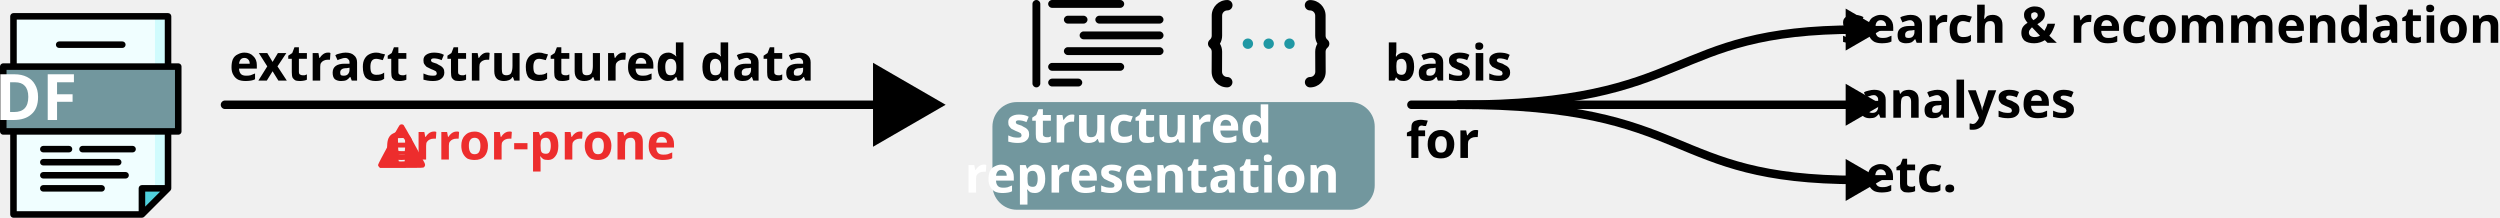
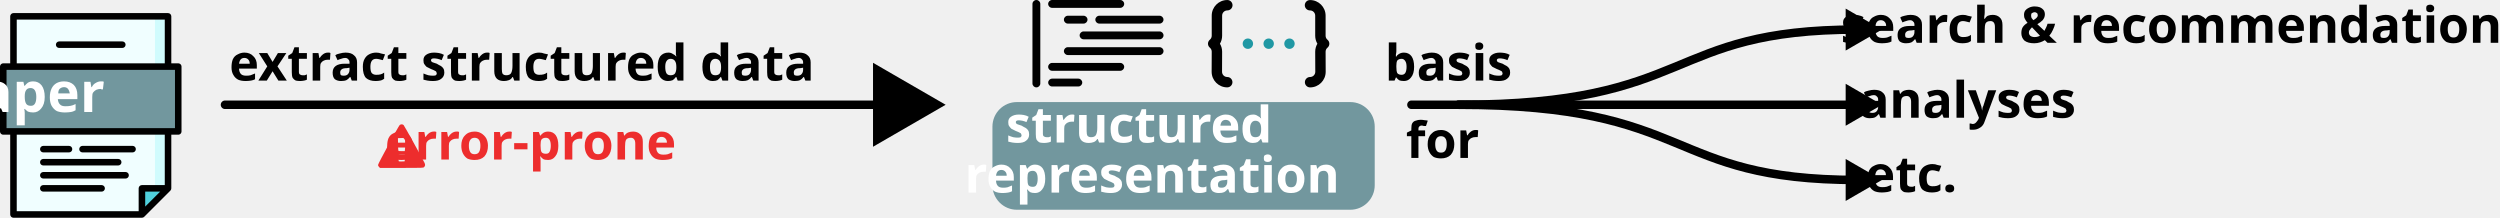
<svg xmlns="http://www.w3.org/2000/svg" width="87.97mm" height="7.661mm" viewBox="0 0 87.97 7.661" version="1.1" id="svg884">
  <defs id="defs878">
    <marker orient="auto" refY="0" refX="0" id="marker7585" style="overflow:visible">
      <path id="path7583" d="M 5.77,0 -2.88,5 V -5 Z" style="fill:#000000;fill-opacity:1;fill-rule:evenodd;stroke:#000000;stroke-width:1pt;stroke-opacity:1" transform="scale(0.4)" />
    </marker>
    <marker orient="auto" refY="0" refX="0" id="TriangleOutL" style="overflow:visible">
      <path id="path5757" d="M 5.77,0 -2.88,5 V -5 Z" style="fill:#000000;fill-opacity:1;fill-rule:evenodd;stroke:#000000;stroke-width:1pt;stroke-opacity:1" transform="scale(0.8)" />
    </marker>
    <marker orient="auto" refY="0" refX="0" id="marker5977" style="overflow:visible">
      <path id="path5760" d="M 5.77,0 -2.88,5 V -5 Z" style="fill:#000000;fill-opacity:1;fill-rule:evenodd;stroke:#000000;stroke-width:1pt;stroke-opacity:1" transform="scale(0.4)" />
    </marker>
    <marker orient="auto" refY="0" refX="0" id="marker5878" style="overflow:visible">
      <path id="path5642" style="fill:#000000;fill-opacity:1;fill-rule:evenodd;stroke:#000000;stroke-width:0.625;stroke-linejoin:round;stroke-opacity:1" d="M 8.719,4.034 -2.207,0.016 8.719,-4.002 c -1.745,2.372 -1.735,5.617 -6e-7,8.035 z" transform="scale(-0.6)" />
    </marker>
    <marker orient="auto" refY="0" refX="0" id="marker15904" style="overflow:visible">
      <path id="path15902" d="M 5.77,0 -2.88,5 V -5 Z" style="fill:#8a8a8a;fill-opacity:1;fill-rule:evenodd;stroke:#8a8a8a;stroke-width:1pt;stroke-opacity:1" transform="scale(0.8)" />
    </marker>
    <marker style="overflow:visible" id="TriangleOutM" refX="0" refY="0" orient="auto">
      <path transform="scale(0.4)" style="fill:#000000;fill-opacity:1;fill-rule:evenodd;stroke:#000000;stroke-width:1pt;stroke-opacity:1" d="M 5.77,0 -2.88,5 V -5 Z" id="path1065" />
    </marker>
    <marker style="overflow:visible" id="Arrow2Mend" refX="0" refY="0" orient="auto">
      <path transform="scale(-0.6)" d="M 8.719,4.034 -2.207,0.016 8.719,-4.002 c -1.745,2.372 -1.735,5.617 -6e-7,8.035 z" style="fill:#000000;fill-opacity:1;fill-rule:evenodd;stroke:#000000;stroke-width:0.625;stroke-linejoin:round;stroke-opacity:1" id="path947" />
    </marker>
    <marker style="overflow:visible" id="TriangleOutL-3" refX="0" refY="0" orient="auto">
      <path transform="scale(0.8)" style="fill:#000000;fill-opacity:1;fill-rule:evenodd;stroke:#000000;stroke-width:1pt;stroke-opacity:1" d="M 5.77,0 -2.88,5 V -5 Z" id="path1062-2" />
    </marker>
    <marker style="overflow:visible" id="TriangleOutL-0" refX="0" refY="0" orient="auto">
      <path transform="scale(0.8)" style="fill:#ffffff;fill-opacity:1;fill-rule:evenodd;stroke:#8a8a8a;stroke-width:1pt;stroke-opacity:1" d="M 5.77,0 -2.88,5 V -5 Z" id="path1062-8" />
    </marker>
    <marker style="overflow:visible" id="TriangleOutL-0-1" refX="0" refY="0" orient="auto">
      <path transform="scale(0.8)" style="fill:#ffffff;fill-opacity:1;fill-rule:evenodd;stroke:#2b06ff;stroke-width:1pt;stroke-opacity:1" d="M 5.77,0 -2.88,5 V -5 Z" id="path1062-8-6" />
    </marker>
    <marker style="overflow:visible" id="TriangleOutL-0-1-2" refX="0" refY="0" orient="auto">
      <path transform="scale(0.8)" style="fill:#ffffff;fill-opacity:1;fill-rule:evenodd;stroke:#8a8a8a;stroke-width:1pt;stroke-opacity:1" d="M 5.77,0 -2.88,5 V -5 Z" id="path1062-8-6-1" />
    </marker>
    <marker style="overflow:visible" id="TriangleOutL-0-9" refX="0" refY="0" orient="auto">
      <path transform="scale(0.8)" style="fill:#ffffff;fill-opacity:1;fill-rule:evenodd;stroke:#2b06ff;stroke-width:1pt;stroke-opacity:1" d="M 5.77,0 -2.88,5 V -5 Z" id="path1062-8-64" />
    </marker>
    <marker style="overflow:visible" id="TriangleOutL-0-8" refX="0" refY="0" orient="auto">
      <path transform="scale(0.8)" style="fill:#ffffff;fill-opacity:1;fill-rule:evenodd;stroke:#8a8a8a;stroke-width:1pt;stroke-opacity:1" d="M 5.77,0 -2.88,5 V -5 Z" id="path1062-8-1" />
    </marker>
    <marker style="overflow:visible" id="TriangleOutL-0-3" refX="0" refY="0" orient="auto">
      <path transform="scale(0.8)" style="fill:#ffffff;fill-opacity:1;fill-rule:evenodd;stroke:#8a8a8a;stroke-width:1pt;stroke-opacity:1" d="M 5.77,0 -2.88,5 V -5 Z" id="path1062-8-7" />
    </marker>
    <marker style="overflow:visible" id="TriangleOutL-0-3-7" refX="0" refY="0" orient="auto">
      <path transform="scale(0.8)" style="fill:#ffffff;fill-opacity:1;fill-rule:evenodd;stroke:#8a8a8a;stroke-width:1pt;stroke-opacity:1" d="M 5.77,0 -2.88,5 V -5 Z" id="path1062-8-7-4" />
    </marker>
    <marker style="overflow:visible" id="TriangleOutL-0-3-7-2" refX="0" refY="0" orient="auto">
      <path transform="scale(0.8)" style="fill:#ffffff;fill-opacity:1;fill-rule:evenodd;stroke:#8a8a8a;stroke-width:1pt;stroke-opacity:1" d="M 5.77,0 -2.88,5 V -5 Z" id="path1062-8-7-4-5" />
    </marker>
    <marker style="overflow:visible" id="TriangleOutL-0-3-7-2-9" refX="0" refY="0" orient="auto">
      <path transform="scale(0.8)" style="fill:#ffffff;fill-opacity:1;fill-rule:evenodd;stroke:#8a8a8a;stroke-width:1pt;stroke-opacity:1" d="M 5.77,0 -2.88,5 V -5 Z" id="path1062-8-7-4-5-0" />
    </marker>
    <style id="style7882">.cls-1{fill:none;}</style>
    <marker style="overflow:visible" id="TriangleOutL-3-1" refX="0" refY="0" orient="auto">
      <path transform="scale(0.8)" style="fill:#000000;fill-opacity:1;fill-rule:evenodd;stroke:#000000;stroke-width:1pt;stroke-opacity:1" d="M 5.77,0 -2.88,5 V -5 Z" id="path1062-2-4" />
    </marker>
    <marker orient="auto" refY="0" refX="0" id="marker7585-2" style="overflow:visible">
      <path id="path7583-0" d="M 5.77,0 -2.88,5 V -5 Z" style="fill:#000000;fill-opacity:1;fill-rule:evenodd;stroke:#000000;stroke-width:1pt;stroke-opacity:1" transform="scale(0.4)" />
    </marker>
    <marker orient="auto" refY="0" refX="0" id="marker7585-2-8" style="overflow:visible">
      <path id="path7583-0-9" d="M 5.77,0 -2.88,5 V -5 Z" style="fill:#000000;fill-opacity:1;fill-rule:evenodd;stroke:#000000;stroke-width:1pt;stroke-opacity:1" transform="scale(0.4)" />
    </marker>
  </defs>
  <g id="layer1" transform="translate(52.00984,-361.2584)">
    <text xml:space="preserve" style="font-style:normal;font-variant:normal;font-weight:normal;font-stretch:normal;font-size:5.644px;line-height:1em;font-family:'Linux Libertine Display O';-inkscape-font-specification:'Linux Libertine Display O';text-align:center;letter-spacing:0px;word-spacing:0px;writing-mode:lr-tb;text-anchor:middle;fill:#000000;fill-opacity:1;stroke:none;stroke-width:0.265" x="-197.782" y="100.591" id="text4640">
      <tspan id="tspan4638" x="-197.782" y="105.017" style="stroke-width:0.265" />
    </text>
    <g id="g5581" transform="translate(-4.568763)">
      <polygon transform="matrix(0.01406458,0,0,0.01406458,-47.84831,361.7186)" id="polygon4822-9-6-8-0-3" points="394.894,460.255 416.681,8.17 449.362,8.17 449.362,438.468 " style="fill:#d0fbfd;stroke-width:35.732" />
      <polygon transform="matrix(0.01406458,0,0,0.01406458,-47.84831,361.7186)" id="polygon4824-7-3-5-5-6" points="62.638,503.83 384,503.83 416.681,449.362 416.681,8.17 62.638,8.17 " style="fill:#f0feff;stroke-width:35.732" />
      <g transform="matrix(0.01406458,0,0,0.01406458,-47.84831,361.7186)" id="g4834-3-2-9-1-7" style="stroke-width:35.732">
        <polygon id="polygon4826-6-0-7-1-5" points="449.362,438.468 384,438.468 384,503.83 " style="fill:#50d1dd;stroke-width:35.732" />
      </g>
      <path id="path4836-3-5-8-0-3" d="m -41.528,361.719 h -5.439 c -0.063,0 -0.115,0.051 -0.115,0.115 v 6.971 c 0,0.063 0.051,0.115 0.115,0.115 h 4.52 c 0.03,0 0.06,-0.012 0.081,-0.034 l 0.919,-0.919 c 0.022,-0.021 0.034,-0.051 0.034,-0.081 v -6.052 c 0,-0.063 -0.051,-0.115 -0.115,-0.115 z m -5.324,0.23 h 5.209 v 5.822 h -0.804 c -0.063,0 -0.115,0.051 -0.115,0.115 v 0.804 h -4.29 z m 5.047,6.052 -0.527,0.527 v -0.527 z" style="stroke-width:0.503" />
      <path id="path4838-1-4-3-6-5" d="m -43.865,367.771 h -2.053 c -0.063,0 -0.115,0.051 -0.115,0.115 0,0.064 0.051,0.115 0.115,0.115 h 2.053 c 0.063,0 0.115,-0.051 0.115,-0.115 0,-0.063 -0.051,-0.115 -0.115,-0.115 z" style="stroke-width:0.503" />
      <path id="path4840-9-7-1-4-6" d="m -43.022,367.311 h -2.895 c -0.063,0 -0.115,0.051 -0.115,0.115 0,0.064 0.051,0.115 0.115,0.115 h 2.895 c 0.063,0 0.115,-0.051 0.115,-0.115 0,-0.063 -0.051,-0.115 -0.115,-0.115 z" style="stroke-width:0.503" />
      <path id="path4842-4-6-8-6-2" d="m -43.282,366.851 h -2.635 c -0.063,0 -0.115,0.051 -0.115,0.115 0,0.064 0.051,0.115 0.115,0.115 h 2.635 c 0.063,0 0.115,-0.051 0.115,-0.115 0,-0.064 -0.051,-0.115 -0.115,-0.115 z" style="stroke-width:0.503" />
      <g transform="translate(0,0.919225)" id="g5540">
        <path style="stroke-width:0.503" d="m -44.653,365.587 c 0,0.063 0.051,0.115 0.115,0.115 h 1.762 c 0.063,0 0.115,-0.051 0.115,-0.115 0,-0.064 -0.051,-0.115 -0.115,-0.115 h -1.762 c -0.063,0 -0.115,0.051 -0.115,0.115 z" id="path4848-4-9-4-8-2" />
        <path style="stroke-width:0.503" d="m -45.917,365.702 h 0.904 c 0.063,0 0.115,-0.051 0.115,-0.115 0,-0.063 -0.051,-0.115 -0.115,-0.115 h -0.904 c -0.063,0 -0.115,0.051 -0.115,0.115 -1.5e-5,0.064 0.051,0.115 0.115,0.115 z" id="path4850-5-3-3-6-7" />
      </g>
      <path id="path4838-1-4-3-6-8-0" d="m -43.221,364.637 h -2.696 c -0.063,0 -0.115,0.051 -0.115,0.115 0,0.064 0.051,0.115 0.115,0.115 h 2.696 c 0.063,0 0.115,-0.051 0.115,-0.115 0,-0.064 -0.051,-0.115 -0.115,-0.115 z" style="stroke-width:0.503" />
      <path id="path4840-9-7-1-4-5-9" d="m -42.578,364.177 h -3.339 c -0.063,0 -0.115,0.051 -0.115,0.115 0,0.063 0.051,0.115 0.115,0.115 h 3.339 c 0.063,0 0.115,-0.051 0.115,-0.115 0,-0.064 -0.051,-0.115 -0.115,-0.115 z" style="stroke-width:0.503" />
      <path id="path4842-4-6-8-6-1-3" d="m -42.639,363.718 h -3.278 c -0.063,0 -0.115,0.051 -0.115,0.115 0,0.064 0.051,0.115 0.115,0.115 h 3.278 c 0.063,0 0.115,-0.051 0.115,-0.115 0,-0.063 -0.051,-0.115 -0.115,-0.115 z" style="stroke-width:0.503" />
      <path id="path4846-8-6-6-5-9-6" d="m -43.137,362.716 h -2.222 c -0.063,0 -0.115,0.051 -0.115,0.115 0,0.063 0.051,0.115 0.115,0.115 h 2.222 c 0.063,0 0.115,-0.051 0.115,-0.115 0,-0.064 -0.051,-0.115 -0.115,-0.115 z" style="stroke-width:0.503" />
      <g transform="translate(0,-0.01086203)" id="g5487">
        <rect style="opacity:1;vector-effect:none;fill:#72979e;fill-opacity:1;fill-rule:nonzero;stroke:#000000;stroke-width:0.23;stroke-linecap:round;stroke-linejoin:round;stroke-miterlimit:4;stroke-dasharray:none;stroke-dashoffset:0;stroke-opacity:1;paint-order:normal" id="rect5473" width="6.157" height="2.281" x="-47.326" y="363.613" />
-         <text xml:space="preserve" style="font-style:normal;font-variant:normal;font-weight:bold;font-stretch:normal;font-size:2.254px;line-height:1em;font-family:'Linux Biolinum O';-inkscape-font-specification:'Linux Biolinum O Bold';text-align:center;letter-spacing:0px;word-spacing:0px;writing-mode:lr-tb;text-anchor:middle;fill:#ffffff;fill-opacity:1;stroke:none;stroke-width:0.338" x="-44.249" y="365.49" id="text5447">
-           <tspan id="tspan5445" x="-44.249" y="365.49" style="font-style:normal;font-variant:normal;font-weight:bold;font-stretch:normal;font-family:'Linux Biolinum O';-inkscape-font-specification:'Linux Biolinum O Bold';fill:#ffffff;fill-opacity:1;stroke-width:0.338">PDF</tspan>
+         <text xml:space="preserve" style="font-style:normal;font-variant:normal;font-weight:bold;font-stretch:normal;font-size:1.938px;line-height:1em;font-family:'Linux Biolinum O';-inkscape-font-specification:'Linux Biolinum O Bold';text-align:center;letter-spacing:0px;word-spacing:0px;writing-mode:lr-tb;text-anchor:middle;fill:#ffffff;fill-opacity:1;stroke:none;stroke-width:0.291" x="-44.306" y="365.214" id="text5447">
+           <tspan id="tspan5445" x="-44.306" y="365.214" style="font-style:normal;font-variant:normal;font-weight:bold;font-stretch:normal;font-family:'Linux Biolinum O';-inkscape-font-specification:'Linux Biolinum O Bold';fill:#ffffff;fill-opacity:1;stroke-width:0.291">Paper</tspan>
        </text>
      </g>
    </g>
    <path style="fill:none;stroke:#000000;stroke-width:0.3;stroke-linecap:round;stroke-linejoin:miter;stroke-miterlimit:4;stroke-dasharray:none;stroke-opacity:1;marker-end:url(#TriangleOutL-3)" d="m -44.092,364.945 h 23.653" id="path5583" />
    <text xml:space="preserve" style="font-style:normal;font-variant:normal;font-weight:bold;font-stretch:normal;font-size:1.764px;line-height:1em;font-family:'Linux Biolinum O';-inkscape-font-specification:'Linux Biolinum O Bold';text-align:center;letter-spacing:0px;word-spacing:0px;writing-mode:lr-tb;text-anchor:middle;fill:#000000;fill-opacity:1;stroke:none;stroke-width:0.265" x="-32.502" y="364.094" id="text7175">
      <tspan id="tspan7173" x="-32.502" y="364.094" style="font-style:normal;font-variant:normal;font-weight:bold;font-stretch:normal;font-family:'Linux Biolinum O';-inkscape-font-specification:'Linux Biolinum O Bold';stroke-width:0.265">extract structured data</tspan>
    </text>
    <g id="g7226" transform="translate(-0.04275195,-0.2645833)">
      <path id="path1184-6-7" d="m -38.631,367.396 c -0.028,-0.029 -0.035,-0.046 -0.029,-0.081 0.009,-0.057 0.719,-1.36 0.758,-1.393 0.038,-0.032 0.1,-0.032 0.136,0 0.023,0.02 0.603,1.068 0.734,1.325 0.035,0.068 0.031,0.113 -0.014,0.157 -0.027,0.027 -0.05,0.028 -0.789,0.028 h -0.761 z m 0.908,-0.312 0.004,-0.116 h -0.113 -0.113 v 0.11 c 0,0.061 0.004,0.115 0.01,0.12 0.005,0.006 0.055,0.008 0.109,0.006 l 0.099,-0.004 z m 0.008,-0.329 c 0.005,-0.048 0.009,-0.152 0.009,-0.233 v -0.146 l -0.129,0.004 -0.129,0.004 0.003,0.209 c 0.002,0.115 0.006,0.218 0.011,0.229 0.006,0.015 0.036,0.02 0.117,0.02 h 0.109 z" style="fill:#ed2d2d;fill-opacity:1;stroke-width:1" />
      <text id="text7179" y="367.137" x="-31.692" style="font-style:normal;font-variant:normal;font-weight:bold;font-stretch:normal;font-size:1.764px;line-height:1em;font-family:'Linux Biolinum O';-inkscape-font-specification:'Linux Biolinum O Bold';text-align:center;letter-spacing:0px;word-spacing:0px;writing-mode:lr-tb;text-anchor:middle;fill:#ed2d2d;fill-opacity:1;stroke:none;stroke-width:0.265" xml:space="preserve">
        <tspan style="font-style:normal;font-variant:normal;font-weight:bold;font-stretch:normal;font-family:'Linux Biolinum O';-inkscape-font-specification:'Linux Biolinum O Bold';fill:#ed2d2d;fill-opacity:1;stroke-width:0.265" y="367.137" x="-31.692" id="tspan7177">error-prone</tspan>
      </text>
    </g>
    <path style="fill:none;stroke:#000000;stroke-width:0.3;stroke-linecap:round;stroke-linejoin:miter;stroke-miterlimit:4;stroke-dasharray:none;stroke-opacity:1;marker-end:url(#marker7585)" d="m -0.691,364.945 c 8.385,0 7.196,-2.646 14.052,-2.646" id="path5583-9" />
    <path style="fill:none;stroke:#000000;stroke-width:0.3;stroke-linecap:round;stroke-linejoin:miter;stroke-miterlimit:4;stroke-dasharray:none;stroke-opacity:1;marker-end:url(#marker7585-2)" d="m -0.691,364.945 c 8.385,0 7.196,2.646 14.052,2.646" id="path5583-9-6" />
    <path style="fill:none;stroke:#000000;stroke-width:0.3;stroke-linecap:round;stroke-linejoin:miter;stroke-miterlimit:4;stroke-dasharray:none;stroke-opacity:1;marker-end:url(#marker7585-2-8)" d="m -2.344,364.945 c 8.385,0 8.85,-10e-6 15.705,-10e-6" id="path5583-9-6-2" />
    <text xml:space="preserve" style="font-style:normal;font-variant:normal;font-weight:bold;font-stretch:normal;font-size:1.764px;line-height:1em;font-family:'Linux Biolinum O';-inkscape-font-specification:'Linux Biolinum O Bold';text-align:center;letter-spacing:0px;word-spacing:0px;writing-mode:lr-tb;text-anchor:middle;fill:#000000;fill-opacity:1;stroke:none;stroke-width:0.265" x="25.543" y="362.763" id="text7175-6">
      <tspan id="tspan7173-6" x="25.543" y="362.763" style="font-style:normal;font-variant:normal;font-weight:bold;font-stretch:normal;font-family:'Linux Biolinum O';-inkscape-font-specification:'Linux Biolinum O Bold';stroke-width:0.265">search &amp; recommendation</tspan>
    </text>
    <text xml:space="preserve" style="font-style:normal;font-variant:normal;font-weight:bold;font-stretch:normal;font-size:1.764px;line-height:1em;font-family:'Linux Biolinum O';-inkscape-font-specification:'Linux Biolinum O Bold';text-align:center;letter-spacing:0px;word-spacing:0px;writing-mode:lr-tb;text-anchor:middle;fill:#000000;fill-opacity:1;stroke:none;stroke-width:0.265" x="18.369" y="365.403" id="text7175-6-4">
      <tspan id="tspan7173-6-9" x="18.369" y="365.403" style="font-style:normal;font-variant:normal;font-weight:bold;font-stretch:normal;font-family:'Linux Biolinum O';-inkscape-font-specification:'Linux Biolinum O Bold';stroke-width:0.265">analyses</tspan>
    </text>
    <text xml:space="preserve" style="font-style:normal;font-variant:normal;font-weight:bold;font-stretch:normal;font-size:1.764px;line-height:1em;font-family:'Linux Biolinum O';-inkscape-font-specification:'Linux Biolinum O Bold';text-align:center;letter-spacing:0px;word-spacing:0px;writing-mode:lr-tb;text-anchor:middle;fill:#000000;fill-opacity:1;stroke:none;stroke-width:0.265" x="16.389" y="368.016" id="text7175-6-4-5">
      <tspan id="tspan7173-6-9-0" x="16.389" y="368.016" style="font-style:normal;font-variant:normal;font-weight:bold;font-stretch:normal;font-family:'Linux Biolinum O';-inkscape-font-specification:'Linux Biolinum O Bold';stroke-width:0.265">etc.</tspan>
    </text>
    <rect style="opacity:1;vector-effect:none;fill:#72979e;fill-opacity:1;fill-rule:nonzero;stroke:none;stroke-width:0.301;stroke-linecap:round;stroke-linejoin:round;stroke-miterlimit:4;stroke-dasharray:none;stroke-dashoffset:0;stroke-opacity:1;paint-order:normal" id="rect10615-4" width="13.452" height="3.789" x="-17.088" y="364.85" ry="0.864" rx="0.86" />
    <g id="g11036" transform="translate(5.159375,-0.09313402)">
      <circle style="fill:#2098a4;fill-opacity:1;stroke-width:0.613" cx="-13.259" cy="362.889" r="0.183" id="circle4828-1-6-5-1" />
      <circle style="fill:#2098a4;fill-opacity:1;stroke-width:0.613" cx="-12.527" cy="362.889" r="0.183" id="circle4830-2-1-2-2" />
      <circle style="fill:#2098a4;fill-opacity:1;stroke-width:0.613" cx="-11.795" cy="362.889" r="0.183" id="circle4832-9-5-5-9" />
      <path id="path4854-3-4-8-6" d="m -13.802,364.244 c 0,-0.101 -0.082,-0.183 -0.183,-0.183 -0.101,0 -0.183,-0.082 -0.183,-0.182 l 0.003,-0.708 c 0,-0.1 -0.027,-0.197 -0.077,-0.281 0.05,-0.084 0.077,-0.18 0.077,-0.281 v -0.708 c 0,-0.101 0.082,-0.183 0.183,-0.183 0.101,0 0.183,-0.082 0.183,-0.183 0,-0.101 -0.082,-0.183 -0.183,-0.183 -0.303,0 -0.549,0.246 -0.549,0.549 v 0.708 c 0,0.054 -0.024,0.105 -0.066,0.14 -0.042,0.035 -0.066,0.086 -0.066,0.14 0,0.054 0.024,0.106 0.066,0.14 0.042,0.035 0.066,0.086 0.066,0.14 l -0.003,0.708 c 0,0.303 0.246,0.549 0.549,0.549 0.101,-3e-5 0.183,-0.082 0.183,-0.183 z" style="stroke-width:0.613" />
      <path id="path4856-6-5-8-3" d="m -11.073,361.718 c 0.101,0 0.183,0.082 0.183,0.183 v 0.708 c 0,0.1 0.027,0.197 0.077,0.281 -0.05,0.084 -0.077,0.181 -0.077,0.281 l 0.003,0.707 c 0,0.101 -0.082,0.183 -0.183,0.183 -0.101,0 -0.183,0.082 -0.183,0.183 0,0.101 0.082,0.183 0.183,0.183 0.303,0 0.549,-0.246 0.549,-0.55 l -0.003,-0.707 c 0,-0.054 0.024,-0.105 0.066,-0.14 0.042,-0.035 0.066,-0.086 0.066,-0.14 0,-0.054 -0.024,-0.106 -0.066,-0.14 -0.042,-0.035 -0.066,-0.086 -0.066,-0.14 v -0.708 c 0,-0.303 -0.246,-0.549 -0.549,-0.549 -0.101,0 -0.183,0.082 -0.183,0.183 0,0.101 0.082,0.183 0.183,0.183 z" style="stroke-width:0.613" />
    </g>
    <g id="g11029" transform="matrix(0.9871272,0,0,0.9871272,-7.286285,4.840279)">
      <path id="path4840-9-7-4-9" d="m -6.868,363.869 h -0.934 c -0.077,0 -0.14,0.063 -0.14,0.14 0,0.077 0.063,0.14 0.14,0.14 h 0.934 c 0.077,0 0.14,-0.063 0.14,-0.14 0,-0.077 -0.063,-0.14 -0.14,-0.14 z" style="stroke-width:0.613" />
      <path id="path4842-4-6-4-0" d="m -5.373,363.309 h -2.43 c -0.077,0 -0.14,0.063 -0.14,0.14 0,0.077 0.063,0.14 0.14,0.14 h 2.43 c 0.077,0 0.14,-0.063 0.14,-0.14 0,-0.077 -0.063,-0.14 -0.14,-0.14 z" style="stroke-width:0.613" />
      <path id="path4844-7-5-3-8" d="m -3.971,362.748 h -3.271 c -0.077,0 -0.14,0.063 -0.14,0.14 0,0.077 0.063,0.14 0.14,0.14 h 3.271 c 0.077,0 0.14,-0.063 0.14,-0.14 0,-0.077 -0.063,-0.14 -0.14,-0.14 z" style="stroke-width:0.613" />
      <path id="path4846-8-6-0-8" d="m -3.971,362.187 h -2.71 c -0.077,0 -0.14,0.063 -0.14,0.14 0,0.077 0.063,0.14 0.14,0.14 h 2.71 c 0.077,0 0.14,-0.063 0.14,-0.14 0,-0.077 -0.063,-0.14 -0.14,-0.14 z" style="stroke-width:0.613" />
      <path id="path4848-4-9-7-5" d="m -6.261,361.767 c 0,0.077 0.063,0.14 0.14,0.14 h 2.149 c 0.077,0 0.14,-0.063 0.14,-0.14 0,-0.077 -0.063,-0.14 -0.14,-0.14 h -2.149 c -0.077,0 -0.14,0.063 -0.14,0.14 z" style="stroke-width:0.613" />
      <path id="path4850-5-3-8-0" d="m -7.242,361.907 h 0.561 c 0.077,0 0.14,-0.063 0.14,-0.14 0,-0.077 -0.063,-0.14 -0.14,-0.14 h -0.561 c -0.077,0 -0.14,0.063 -0.14,0.14 -1.8e-5,0.077 0.063,0.14 0.14,0.14 z" style="stroke-width:0.613" />
      <path id="path4852-0-7-6-9" d="m -7.943,361.206 c 0,0.077 0.063,0.14 0.14,0.14 h 2.43 c 0.077,0 0.14,-0.063 0.14,-0.14 0,-0.077 -0.063,-0.14 -0.14,-0.14 h -2.43 c -0.077,0 -0.14,0.063 -0.14,0.14 z" style="stroke-width:0.613" />
      <path id="path4858-1-2-4-8" d="m -8.363,361.066 c -0.077,0 -0.14,0.063 -0.14,0.14 v 2.835 c 0,0.077 0.063,0.14 0.14,0.14 0.077,0 0.14,-0.063 0.14,-0.14 v -2.835 c 0,-0.077 -0.063,-0.14 -0.14,-0.14 z" style="stroke-width:0.613" />
    </g>
    <text xml:space="preserve" style="font-style:normal;font-variant:normal;font-weight:bold;font-stretch:normal;font-size:1.764px;line-height:1em;font-family:'Linux Biolinum O';-inkscape-font-specification:'Linux Biolinum O Bold';text-align:center;letter-spacing:0px;word-spacing:0px;writing-mode:lr-tb;text-anchor:middle;fill:#ffffff;fill-opacity:1;stroke:none;stroke-width:0.265" x="-10.325" y="366.271" id="text7175-9-5">
      <tspan id="tspan7173-4-6" x="-10.325" y="366.271" style="font-style:normal;font-variant:normal;font-weight:bold;font-stretch:normal;font-family:'Linux Biolinum O';-inkscape-font-specification:'Linux Biolinum O Bold';fill:#ffffff;fill-opacity:1;stroke-width:0.265">structured</tspan>
      <tspan x="-10.325" y="368.035" style="font-style:normal;font-variant:normal;font-weight:bold;font-stretch:normal;font-family:'Linux Biolinum O';-inkscape-font-specification:'Linux Biolinum O Bold';fill:#ffffff;fill-opacity:1;stroke-width:0.265" id="tspan10745-1">representation</tspan>
    </text>
    <text xml:space="preserve" style="font-style:normal;font-variant:normal;font-weight:bold;font-stretch:normal;font-size:1.764px;line-height:1em;font-family:'Linux Biolinum O';-inkscape-font-specification:'Linux Biolinum O Bold';text-align:center;letter-spacing:0px;word-spacing:0px;writing-mode:lr-tb;text-anchor:middle;fill:#000000;fill-opacity:1;stroke:none;stroke-width:0.265" x="0.102" y="364.094" id="text7175-1">
      <tspan id="tspan7173-5" x="0.102" y="364.094" style="font-style:normal;font-variant:normal;font-weight:bold;font-stretch:normal;font-family:'Linux Biolinum O';-inkscape-font-specification:'Linux Biolinum O Bold';stroke-width:0.265">basis</tspan>
    </text>
    <text xml:space="preserve" style="font-style:normal;font-variant:normal;font-weight:bold;font-stretch:normal;font-size:1.764px;line-height:1em;font-family:'Linux Biolinum O';-inkscape-font-specification:'Linux Biolinum O Bold';text-align:center;letter-spacing:0px;word-spacing:0px;writing-mode:lr-tb;text-anchor:middle;fill:#000000;fill-opacity:1;stroke:none;stroke-width:0.265" x="-0.099" y="366.814" id="text7175-1-9">
      <tspan id="tspan7173-5-8" x="-0.099" y="366.814" style="font-style:normal;font-variant:normal;font-weight:bold;font-stretch:normal;font-family:'Linux Biolinum O';-inkscape-font-specification:'Linux Biolinum O Bold';stroke-width:0.265">for</tspan>
    </text>
  </g>
</svg>
